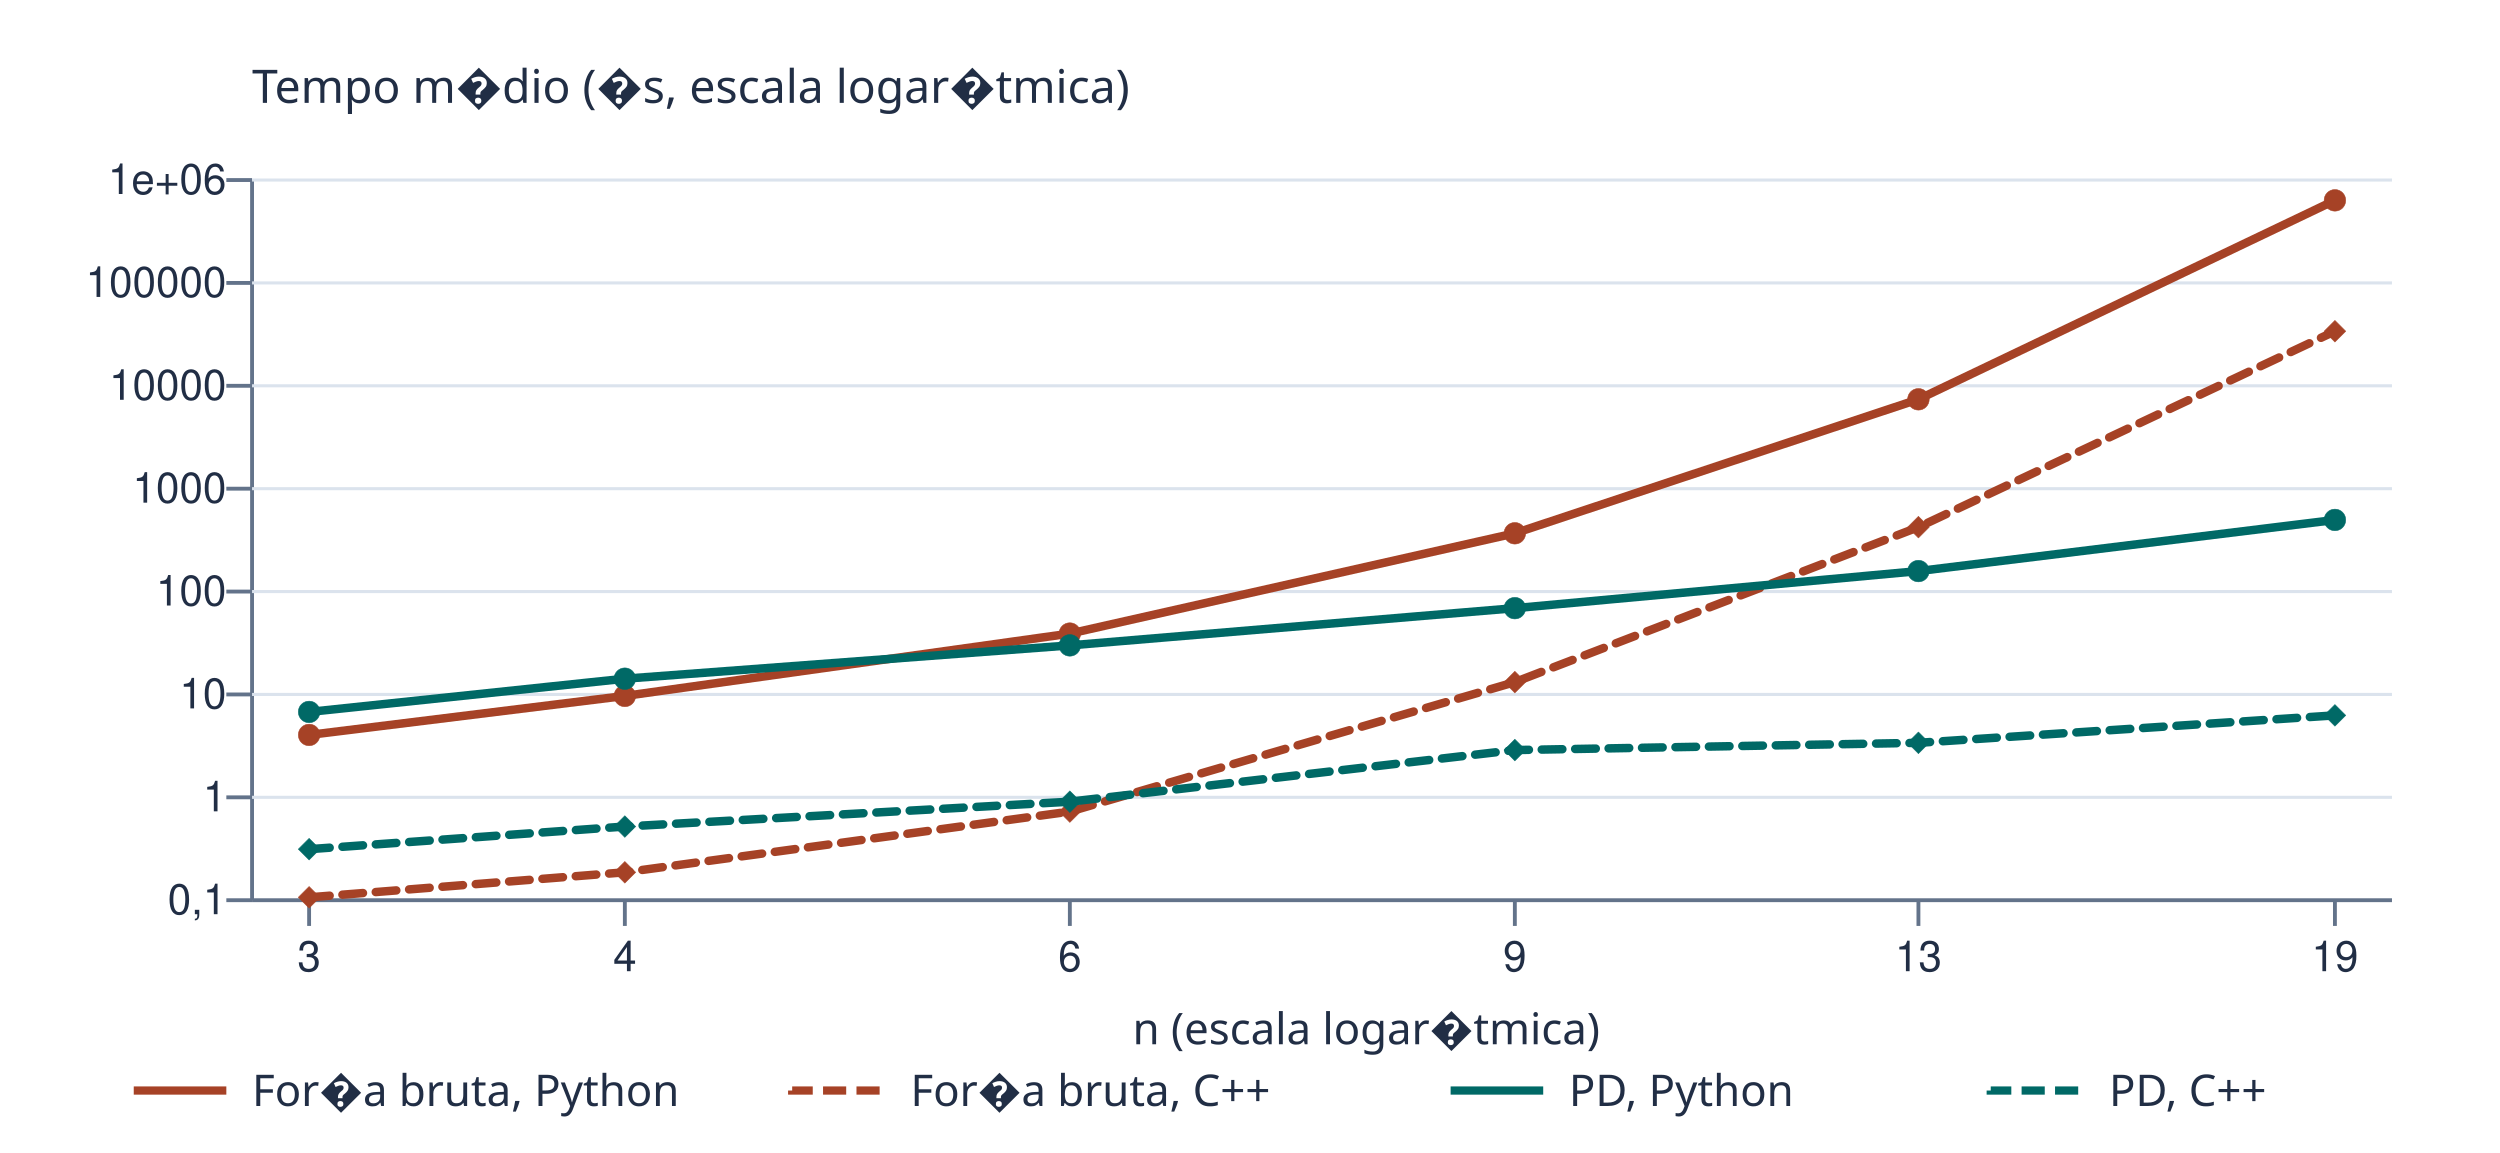
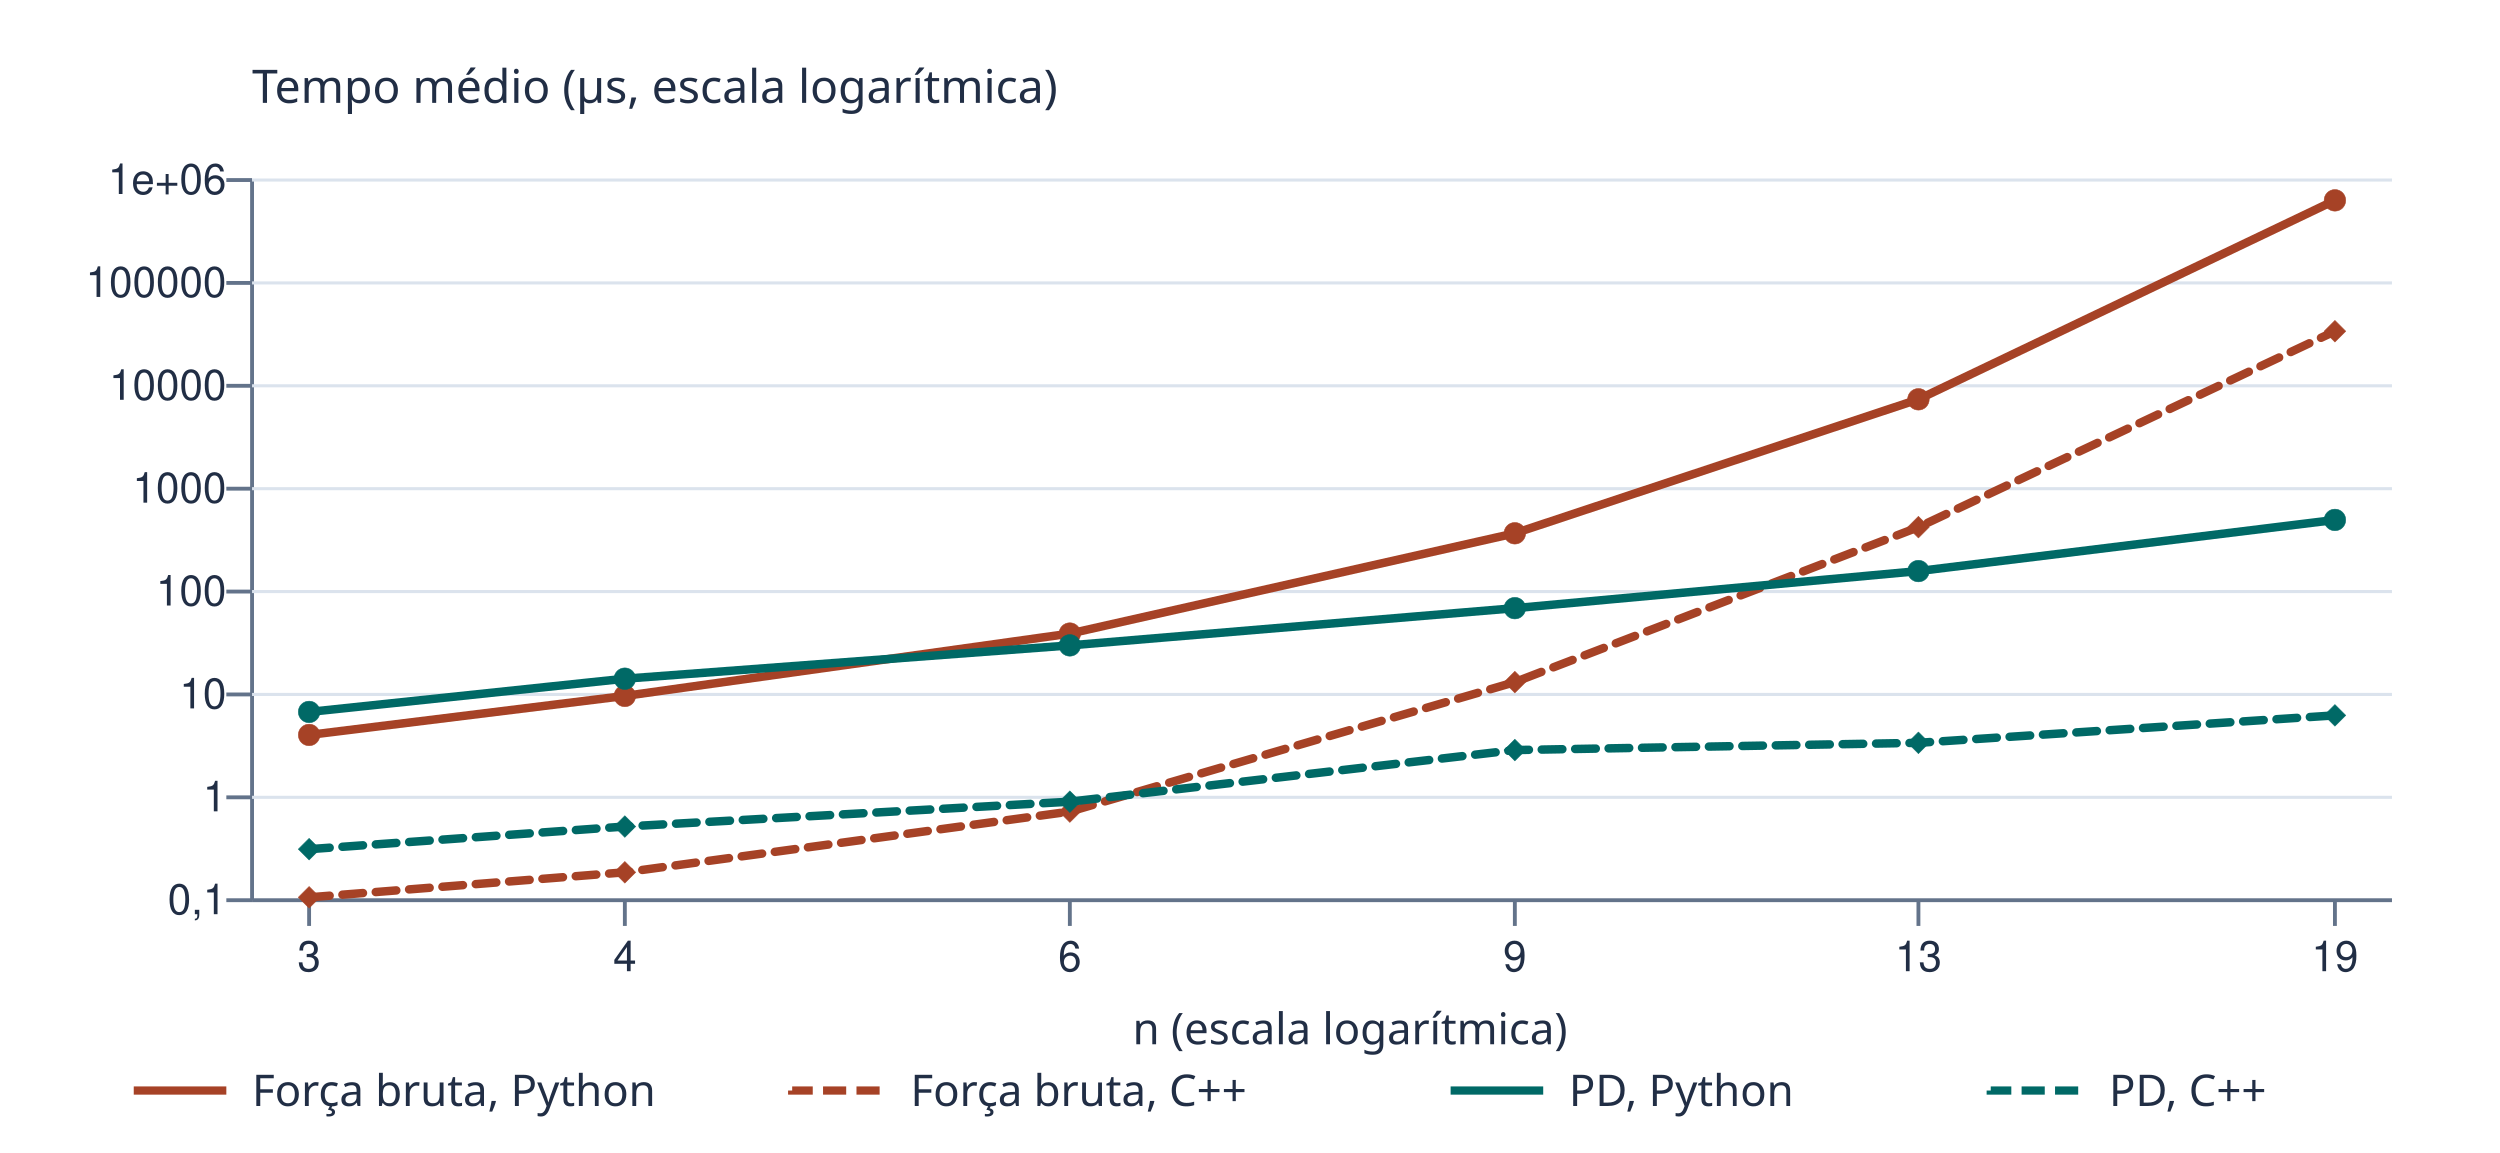
<svg xmlns="http://www.w3.org/2000/svg" width="486" height="224" preserveAspectRatio="xMinYMin meet" viewBox="0 0 486 224" version="1.0" fill-rule="evenodd">
  <clipPath id="clip">
    <rect x="0" y="0" width="486" height="224" />
  </clipPath>
  <g id="group" transform="scale(1,-1) translate(0,-224)" style="clip-path: url(#clip)">
    <g transform="">
      <path d="M 26,12 L 44,12 Z" style="stroke: rgb(65%,26%,15%); stroke-linecap: butt; stroke-width: 1.6;" />
-       <text x="49" y="9" style="font-family: Times-Roman; font-size: 8.5px;fill: rgb(13%,18%,27%); stroke:none;" transform="translate(0,18) scale(1,-1)">For�a bruta, Python</text>
+       <text x="49" y="9" style="font-family: Times-Roman; font-size: 8.5px;fill: rgb(13%,18%,27%); stroke:none;" transform="translate(0,18) scale(1,-1)">Força bruta, Python</text>
      <path d="M 154,12 L 172,12 Z" style="stroke: rgb(65%,26%,15%); stroke-linecap: butt; stroke-width: 1.6; stroke-dasharray: 4, 2.5;" />
-       <text x="177" y="9" style="font-family: Times-Roman; font-size: 8.5px;fill: rgb(13%,18%,27%); stroke:none;" transform="translate(0,18) scale(1,-1)">For�a bruta, C++</text>
+       <text x="177" y="9" style="font-family: Times-Roman; font-size: 8.5px;fill: rgb(13%,18%,27%); stroke:none;" transform="translate(0,18) scale(1,-1)">Força bruta, C++</text>
      <path d="M 282,12 L 300,12 Z" style="stroke: rgb(0%,41%,40%); stroke-linecap: butt; stroke-width: 1.6;" />
      <text x="305" y="9" style="font-family: Times-Roman; font-size: 8.5px;fill: rgb(13%,18%,27%); stroke:none;" transform="translate(0,18) scale(1,-1)">PD, Python</text>
      <path d="M 387,12 L 405,12 Z" style="stroke: rgb(0%,41%,40%); stroke-linecap: butt; stroke-width: 1.6; stroke-dasharray: 4, 2.5;" />
      <text x="410" y="9" style="font-family: Times-Roman; font-size: 8.5px;fill: rgb(13%,18%,27%); stroke:none;" transform="translate(0,18) scale(1,-1)">PD, C++</text>
      <g transform="">
        <g transform="">
          <g transform="">
            <path d="M 49,49 L 465,49 Z" style="stroke: rgb(39%,45%,54%); stroke-linecap: butt; stroke-width: 0.75;" />
          </g>
          <g transform="">
            <path d="M 60.091,49 L 60.091,44 Z" style="stroke: rgb(39%,45%,54%); stroke-linecap: butt; stroke-width: 0.75;" />
            <path d="M 121.47,49 L 121.47,44 Z" style="stroke: rgb(39%,45%,54%); stroke-linecap: butt; stroke-width: 0.75;" />
            <path d="M 207.978,49 L 207.978,44 Z" style="stroke: rgb(39%,45%,54%); stroke-linecap: butt; stroke-width: 0.75;" />
            <path d="M 294.486,49 L 294.486,44 Z" style="stroke: rgb(39%,45%,54%); stroke-linecap: butt; stroke-width: 0.75;" />
            <path d="M 372.942,49 L 372.942,44 Z" style="stroke: rgb(39%,45%,54%); stroke-linecap: butt; stroke-width: 0.75;" />
            <path d="M 453.909,49 L 453.909,44 Z" style="stroke: rgb(39%,45%,54%); stroke-linecap: butt; stroke-width: 0.75;" />
          </g>
          <g transform="">
            <g transform=" matrix(1,0,0,1,60.0915,43)">
              <text x="-2.28" y="-8.2" style="font-family: Helvetica; font-size: 8.2px;fill: rgb(13%,18%,27%); stroke:none;" transform="translate(0,-16) scale(1,-1)">3</text>
            </g>
            <g transform=" matrix(1,0,0,1,121.47,43)">
              <text x="-2.28" y="-8.2" style="font-family: Helvetica; font-size: 8.2px;fill: rgb(13%,18%,27%); stroke:none;" transform="translate(0,-16) scale(1,-1)">4</text>
            </g>
            <g transform=" matrix(1,0,0,1,207.9782,43)">
              <text x="-2.28" y="-8.2" style="font-family: Helvetica; font-size: 8.2px;fill: rgb(13%,18%,27%); stroke:none;" transform="translate(0,-16) scale(1,-1)">6</text>
            </g>
            <g transform=" matrix(1,0,0,1,294.4863,43)">
              <text x="-2.28" y="-8.2" style="font-family: Helvetica; font-size: 8.2px;fill: rgb(13%,18%,27%); stroke:none;" transform="translate(0,-16) scale(1,-1)">9</text>
            </g>
            <g transform=" matrix(1,0,0,1,372.9424,43)">
              <text x="-4.559" y="-8.2" style="font-family: Helvetica; font-size: 8.2px;fill: rgb(13%,18%,27%); stroke:none;" transform="translate(0,-16) scale(1,-1)">13</text>
            </g>
            <g transform=" matrix(1,0,0,1,453.9085,43)">
              <text x="-4.559" y="-8.2" style="font-family: Helvetica; font-size: 8.2px;fill: rgb(13%,18%,27%); stroke:none;" transform="translate(0,-16) scale(1,-1)">19</text>
            </g>
          </g>
        </g>
        <g transform="">
          <g transform="">
            <path d="M 49,49 L 49,189 Z" style="stroke: rgb(39%,45%,54%); stroke-linecap: butt; stroke-width: 0.75;" />
          </g>
          <g transform="">
            <path d="M 49,49 L 44,49 Z" style="stroke: rgb(39%,45%,54%); stroke-linecap: butt; stroke-width: 0.75;" />
            <path d="M 49,69 L 44,69 Z" style="stroke: rgb(39%,45%,54%); stroke-linecap: butt; stroke-width: 0.75;" />
            <path d="M 49,89 L 44,89 Z" style="stroke: rgb(39%,45%,54%); stroke-linecap: butt; stroke-width: 0.75;" />
            <path d="M 49,109 L 44,109 Z" style="stroke: rgb(39%,45%,54%); stroke-linecap: butt; stroke-width: 0.75;" />
            <path d="M 49,129 L 44,129 Z" style="stroke: rgb(39%,45%,54%); stroke-linecap: butt; stroke-width: 0.75;" />
            <path d="M 49,149 L 44,149 Z" style="stroke: rgb(39%,45%,54%); stroke-linecap: butt; stroke-width: 0.75;" />
            <path d="M 49,169 L 44,169 Z" style="stroke: rgb(39%,45%,54%); stroke-linecap: butt; stroke-width: 0.75;" />
            <path d="M 49,189 L 44,189 Z" style="stroke: rgb(39%,45%,54%); stroke-linecap: butt; stroke-width: 0.75;" />
          </g>
          <g transform="">
            <g transform=" matrix(1,0,0,1,44,49)">
              <text x="-11.398" y="-3.28" style="font-family: Helvetica; font-size: 8.2px;fill: rgb(13%,18%,27%); stroke:none;" transform="translate(0,-6) scale(1,-1)">0,1</text>
            </g>
            <g transform=" matrix(1,0,0,1,44,69)">
              <text x="-4.559" y="-3.28" style="font-family: Helvetica; font-size: 8.2px;fill: rgb(13%,18%,27%); stroke:none;" transform="translate(0,-6) scale(1,-1)">1</text>
            </g>
            <g transform=" matrix(1,0,0,1,44,89)">
              <text x="-9.118" y="-3.28" style="font-family: Helvetica; font-size: 8.2px;fill: rgb(13%,18%,27%); stroke:none;" transform="translate(0,-6) scale(1,-1)">10</text>
            </g>
            <g transform=" matrix(1,0,0,1,44,109)">
              <text x="-13.678" y="-3.28" style="font-family: Helvetica; font-size: 8.2px;fill: rgb(13%,18%,27%); stroke:none;" transform="translate(0,-6) scale(1,-1)">100</text>
            </g>
            <g transform=" matrix(1,0,0,1,44,129)">
              <text x="-18.237" y="-3.28" style="font-family: Helvetica; font-size: 8.2px;fill: rgb(13%,18%,27%); stroke:none;" transform="translate(0,-6) scale(1,-1)">1000</text>
            </g>
            <g transform=" matrix(1,0,0,1,44,149)">
              <text x="-22.796" y="-3.28" style="font-family: Helvetica; font-size: 8.2px;fill: rgb(13%,18%,27%); stroke:none;" transform="translate(0,-6) scale(1,-1)">10000</text>
            </g>
            <g transform=" matrix(1,0,0,1,44,169)">
              <text x="-27.355" y="-3.28" style="font-family: Helvetica; font-size: 8.2px;fill: rgb(13%,18%,27%); stroke:none;" transform="translate(0,-6) scale(1,-1)">100000</text>
            </g>
            <g transform=" matrix(1,0,0,1,44,189)">
              <text x="-23.026" y="-3.28" style="font-family: Helvetica; font-size: 8.2px;fill: rgb(13%,18%,27%); stroke:none;" transform="translate(0,-6) scale(1,-1)">1e+06</text>
            </g>
          </g>
        </g>
        <path d="M 49,69 L 465,69 Z" style="stroke: rgb(86%,89%,93%); stroke-linecap: butt; stroke-width: 0.6;" />
        <path d="M 49,89 L 465,89 Z" style="stroke: rgb(86%,89%,93%); stroke-linecap: butt; stroke-width: 0.6;" />
        <path d="M 49,109 L 465,109 Z" style="stroke: rgb(86%,89%,93%); stroke-linecap: butt; stroke-width: 0.6;" />
        <path d="M 49,129 L 465,129 Z" style="stroke: rgb(86%,89%,93%); stroke-linecap: butt; stroke-width: 0.6;" />
        <path d="M 49,149 L 465,149 Z" style="stroke: rgb(86%,89%,93%); stroke-linecap: butt; stroke-width: 0.6;" />
        <path d="M 49,169 L 465,169 Z" style="stroke: rgb(86%,89%,93%); stroke-linecap: butt; stroke-width: 0.6;" />
        <path d="M 49,189 L 465,189 Z" style="stroke: rgb(86%,89%,93%); stroke-linecap: butt; stroke-width: 0.6;" />
        <g transform="">
          <polyline points="60.092 81.128, 121.47 88.712, 207.978 100.832, 294.486 120.33, 372.942 146.376, 453.909 185.053" style="stroke: rgb(65%,26%,15%); stroke-linecap: round; stroke-width: 1.65; fill: None; fill-rule: evenodd;" />
          <circle cx="60.091" cy="81.128" r="2.1" style="stroke: rgb(65%,26%,15%); stroke-linecap: butt; stroke-width: 0.1; fill: rgb(65%,26%,15%); fill-rule: evenodd;" />
          <circle cx="121.47" cy="88.712" r="2.1" style="stroke: rgb(65%,26%,15%); stroke-linecap: butt; stroke-width: 0.1; fill: rgb(65%,26%,15%); fill-rule: evenodd;" />
          <circle cx="207.978" cy="100.832" r="2.1" style="stroke: rgb(65%,26%,15%); stroke-linecap: butt; stroke-width: 0.1; fill: rgb(65%,26%,15%); fill-rule: evenodd;" />
          <circle cx="294.486" cy="120.33" r="2.1" style="stroke: rgb(65%,26%,15%); stroke-linecap: butt; stroke-width: 0.1; fill: rgb(65%,26%,15%); fill-rule: evenodd;" />
          <circle cx="372.942" cy="146.376" r="2.1" style="stroke: rgb(65%,26%,15%); stroke-linecap: butt; stroke-width: 0.1; fill: rgb(65%,26%,15%); fill-rule: evenodd;" />
          <circle cx="453.909" cy="185.053" r="2.1" style="stroke: rgb(65%,26%,15%); stroke-linecap: butt; stroke-width: 0.1; fill: rgb(65%,26%,15%); fill-rule: evenodd;" />
          <polyline points="60.092 49.561, 121.47 54.421, 207.978 66.227, 294.486 91.398, 372.942 121.524, 453.909 159.606" style="stroke: rgb(65%,26%,15%); stroke-linecap: round; stroke-width: 1.65; fill: None; fill-rule: evenodd; stroke-dasharray: 4, 2.5;" />
          <polygon points="57.992 49.561, 60.092 51.661, 62.191 49.561, 60.092 47.461" style="stroke: rgb(65%,26%,15%); stroke-linecap: butt; stroke-width: 0.1; fill: rgb(65%,26%,15%); fill-rule: evenodd;" />
          <polygon points="119.37 54.421, 121.47 56.521, 123.57 54.421, 121.47 52.321" style="stroke: rgb(65%,26%,15%); stroke-linecap: butt; stroke-width: 0.1; fill: rgb(65%,26%,15%); fill-rule: evenodd;" />
          <polygon points="205.878 66.227, 207.978 68.327, 210.078 66.227, 207.978 64.127" style="stroke: rgb(65%,26%,15%); stroke-linecap: butt; stroke-width: 0.1; fill: rgb(65%,26%,15%); fill-rule: evenodd;" />
          <polygon points="292.386 91.398, 294.486 93.498, 296.586 91.398, 294.486 89.298" style="stroke: rgb(65%,26%,15%); stroke-linecap: butt; stroke-width: 0.1; fill: rgb(65%,26%,15%); fill-rule: evenodd;" />
          <polygon points="370.842 121.524, 372.942 123.624, 375.042 121.524, 372.942 119.424" style="stroke: rgb(65%,26%,15%); stroke-linecap: butt; stroke-width: 0.1; fill: rgb(65%,26%,15%); fill-rule: evenodd;" />
          <polygon points="451.808 159.606, 453.909 161.706, 456.009 159.606, 453.909 157.506" style="stroke: rgb(65%,26%,15%); stroke-linecap: butt; stroke-width: 0.1; fill: rgb(65%,26%,15%); fill-rule: evenodd;" />
          <polyline points="60.092 85.599, 121.47 92.062, 207.978 98.539, 294.486 105.775, 372.942 112.984, 453.909 122.925" style="stroke: rgb(0%,41%,40%); stroke-linecap: round; stroke-width: 1.65; fill: None; fill-rule: evenodd;" />
          <circle cx="60.091" cy="85.599" r="2.1" style="stroke: rgb(0%,41%,40%); stroke-linecap: butt; stroke-width: 0.1; fill: rgb(0%,41%,40%); fill-rule: evenodd;" />
          <circle cx="121.47" cy="92.062" r="2.1" style="stroke: rgb(0%,41%,40%); stroke-linecap: butt; stroke-width: 0.1; fill: rgb(0%,41%,40%); fill-rule: evenodd;" />
          <circle cx="207.978" cy="98.539" r="2.1" style="stroke: rgb(0%,41%,40%); stroke-linecap: butt; stroke-width: 0.1; fill: rgb(0%,41%,40%); fill-rule: evenodd;" />
          <circle cx="294.486" cy="105.775" r="2.1" style="stroke: rgb(0%,41%,40%); stroke-linecap: butt; stroke-width: 0.1; fill: rgb(0%,41%,40%); fill-rule: evenodd;" />
          <circle cx="372.942" cy="112.984" r="2.1" style="stroke: rgb(0%,41%,40%); stroke-linecap: butt; stroke-width: 0.1; fill: rgb(0%,41%,40%); fill-rule: evenodd;" />
          <circle cx="453.909" cy="122.925" r="2.1" style="stroke: rgb(0%,41%,40%); stroke-linecap: butt; stroke-width: 0.1; fill: rgb(0%,41%,40%); fill-rule: evenodd;" />
          <polyline points="60.092 58.92, 121.47 63.32, 207.978 68.149, 294.486 78.188, 372.942 79.595, 453.909 84.931" style="stroke: rgb(0%,41%,40%); stroke-linecap: round; stroke-width: 1.65; fill: None; fill-rule: evenodd; stroke-dasharray: 4, 2.5;" />
          <polygon points="57.992 58.92, 60.092 61.02, 62.191 58.92, 60.092 56.82" style="stroke: rgb(0%,41%,40%); stroke-linecap: butt; stroke-width: 0.1; fill: rgb(0%,41%,40%); fill-rule: evenodd;" />
          <polygon points="119.37 63.32, 121.47 65.42, 123.57 63.32, 121.47 61.22" style="stroke: rgb(0%,41%,40%); stroke-linecap: butt; stroke-width: 0.1; fill: rgb(0%,41%,40%); fill-rule: evenodd;" />
          <polygon points="205.878 68.149, 207.978 70.249, 210.078 68.149, 207.978 66.049" style="stroke: rgb(0%,41%,40%); stroke-linecap: butt; stroke-width: 0.1; fill: rgb(0%,41%,40%); fill-rule: evenodd;" />
          <polygon points="292.386 78.188, 294.486 80.288, 296.586 78.188, 294.486 76.088" style="stroke: rgb(0%,41%,40%); stroke-linecap: butt; stroke-width: 0.1; fill: rgb(0%,41%,40%); fill-rule: evenodd;" />
          <polygon points="370.842 79.595, 372.942 81.695, 375.042 79.595, 372.942 77.495" style="stroke: rgb(0%,41%,40%); stroke-linecap: butt; stroke-width: 0.1; fill: rgb(0%,41%,40%); fill-rule: evenodd;" />
          <polygon points="451.808 84.931, 453.909 87.031, 456.009 84.931, 453.909 82.831" style="stroke: rgb(0%,41%,40%); stroke-linecap: butt; stroke-width: 0.1; fill: rgb(0%,41%,40%); fill-rule: evenodd;" />
        </g>
      </g>
-       <text x="49" y="204" style="font-family: Helvetica-Bold; font-size: 9px;fill: rgb(13%,18%,27%); stroke:none;" transform="translate(0,408) scale(1,-1)">Tempo m�dio (�s, escala logar�tmica)</text>
-       <text x="220.178" y="21" style="font-family: Times-Roman; font-size: 8.5px;fill: rgb(13%,18%,27%); stroke:none;" transform="translate(0,42) scale(1,-1)">n (escala logar�tmica)</text>
+       <text x="49" y="204" style="font-family: Helvetica-Bold; font-size: 9px;fill: rgb(13%,18%,27%); stroke:none;" transform="translate(0,408) scale(1,-1)">Tempo médio (µs, escala logarítmica)</text>
+       <text x="220.178" y="21" style="font-family: Times-Roman; font-size: 8.5px;fill: rgb(13%,18%,27%); stroke:none;" transform="translate(0,42) scale(1,-1)">n (escala logarítmica)</text>
    </g>
  </g>
</svg>
